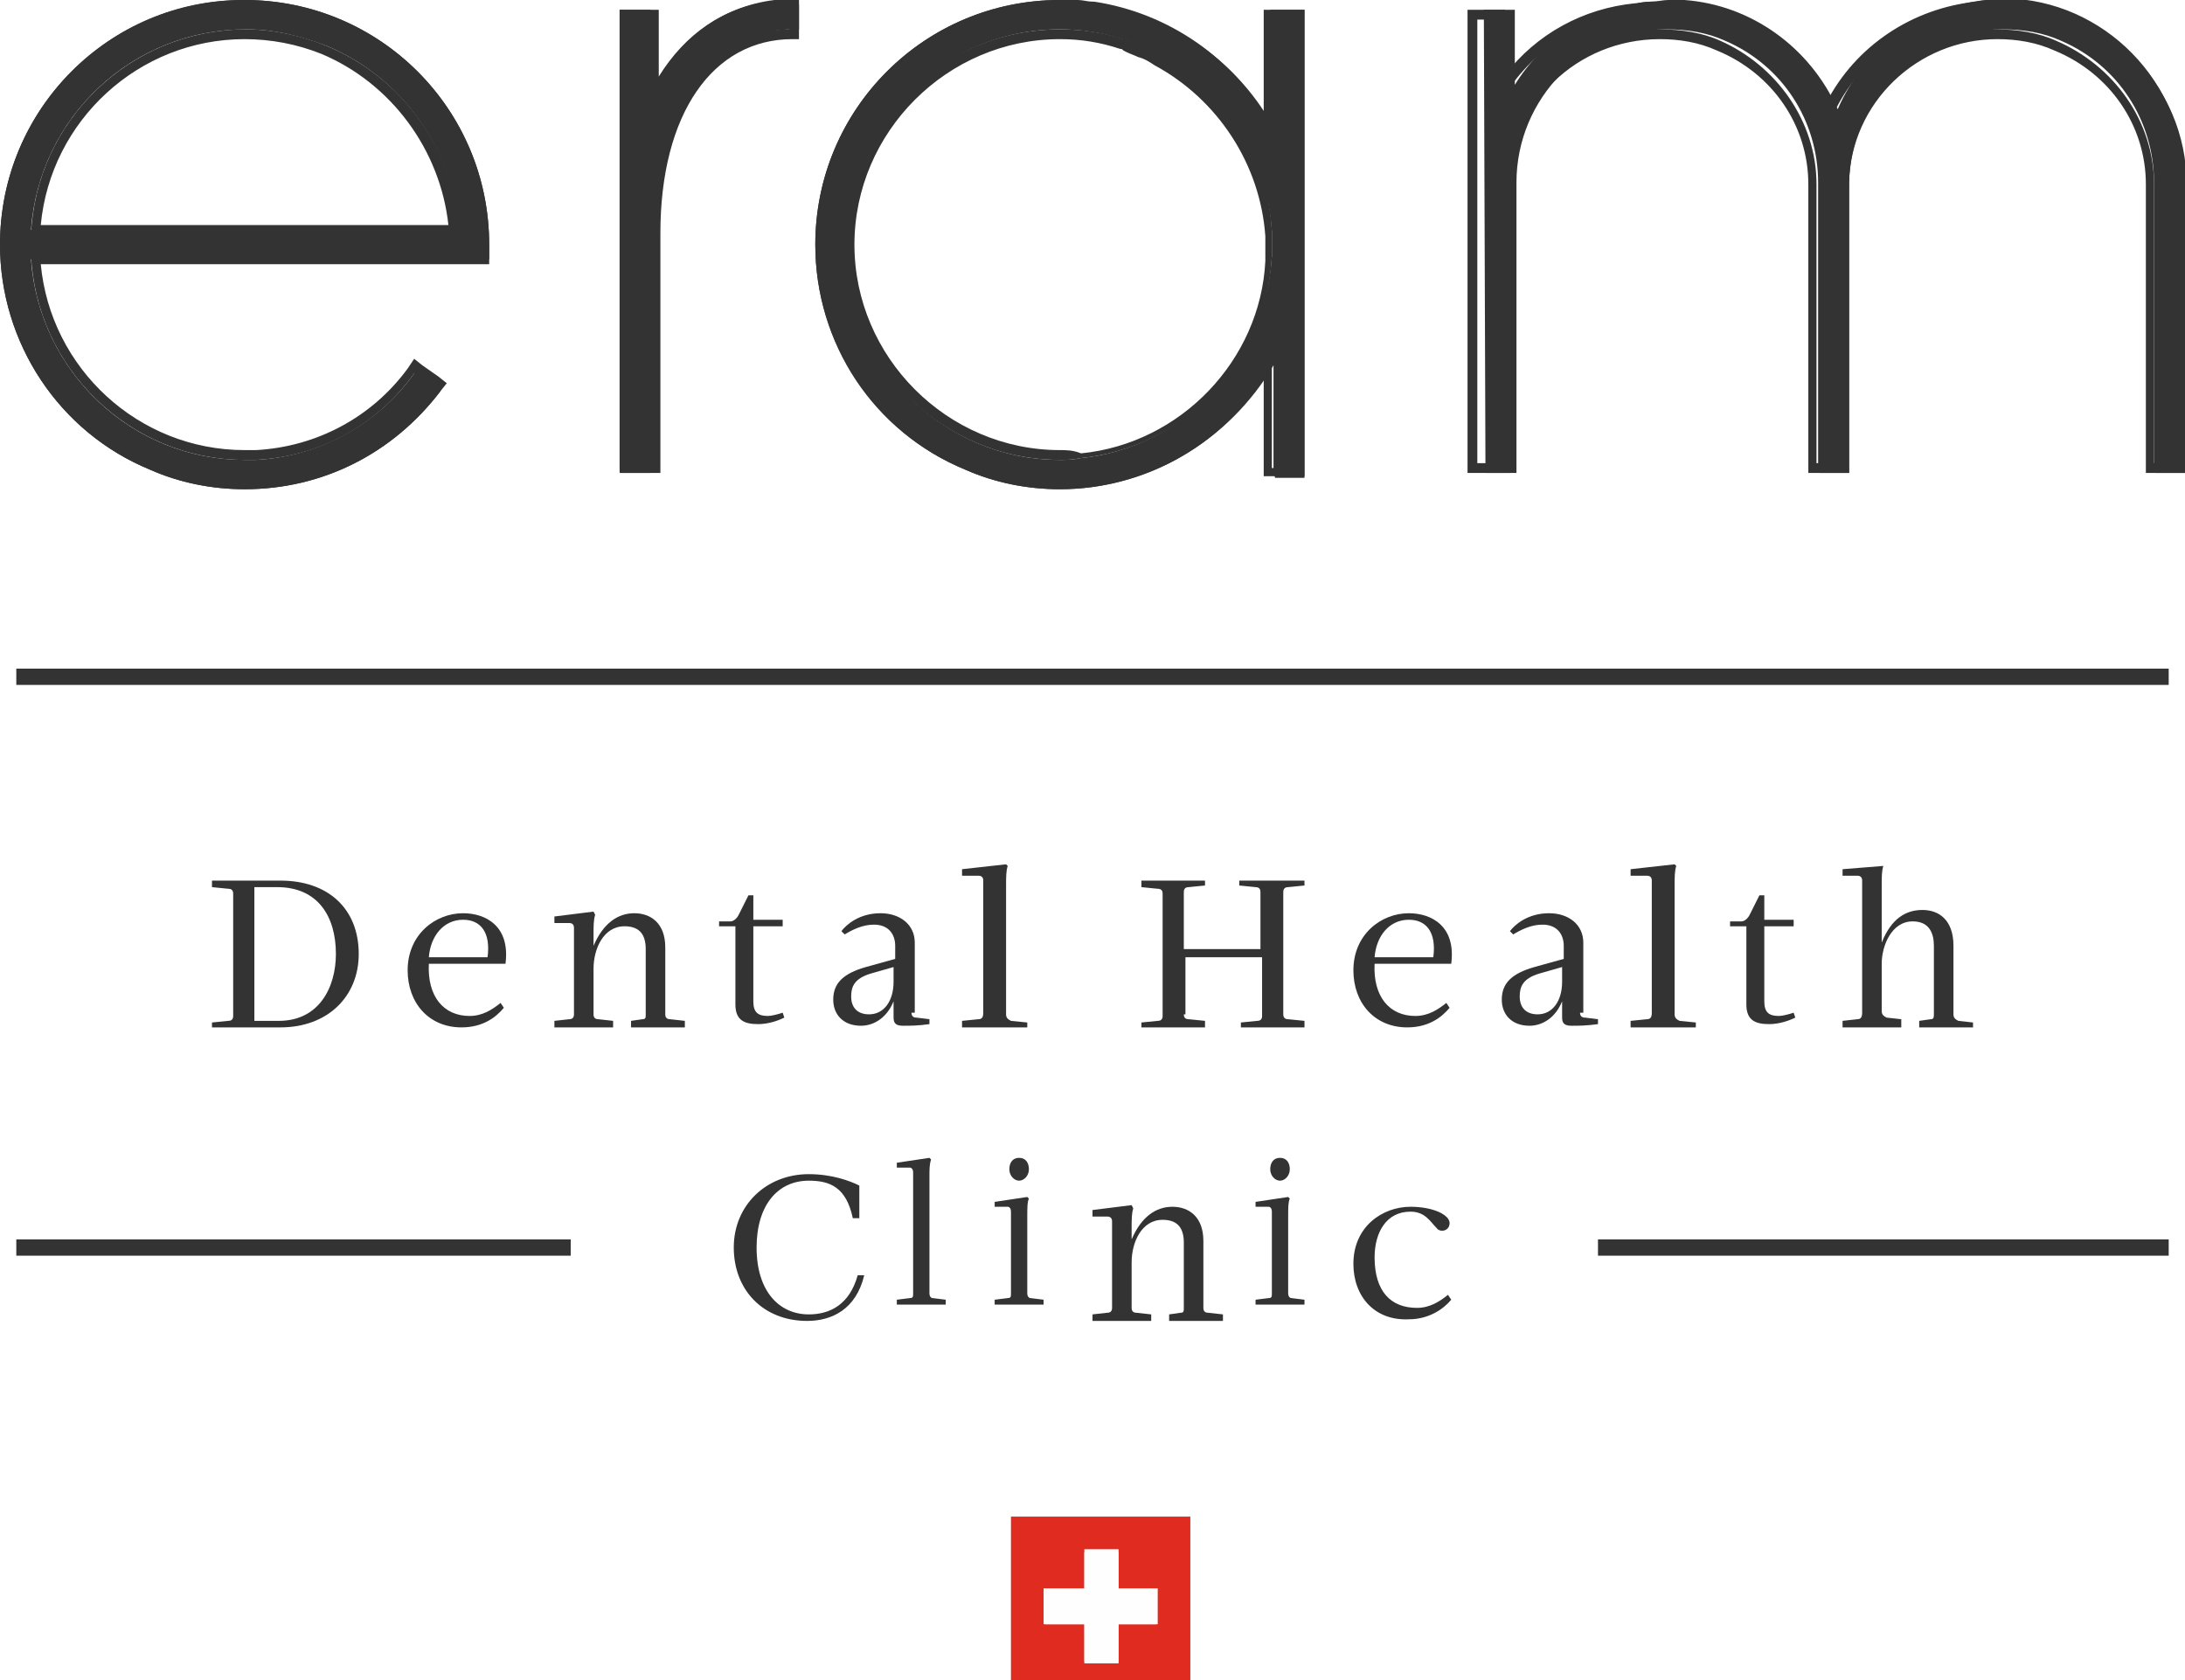
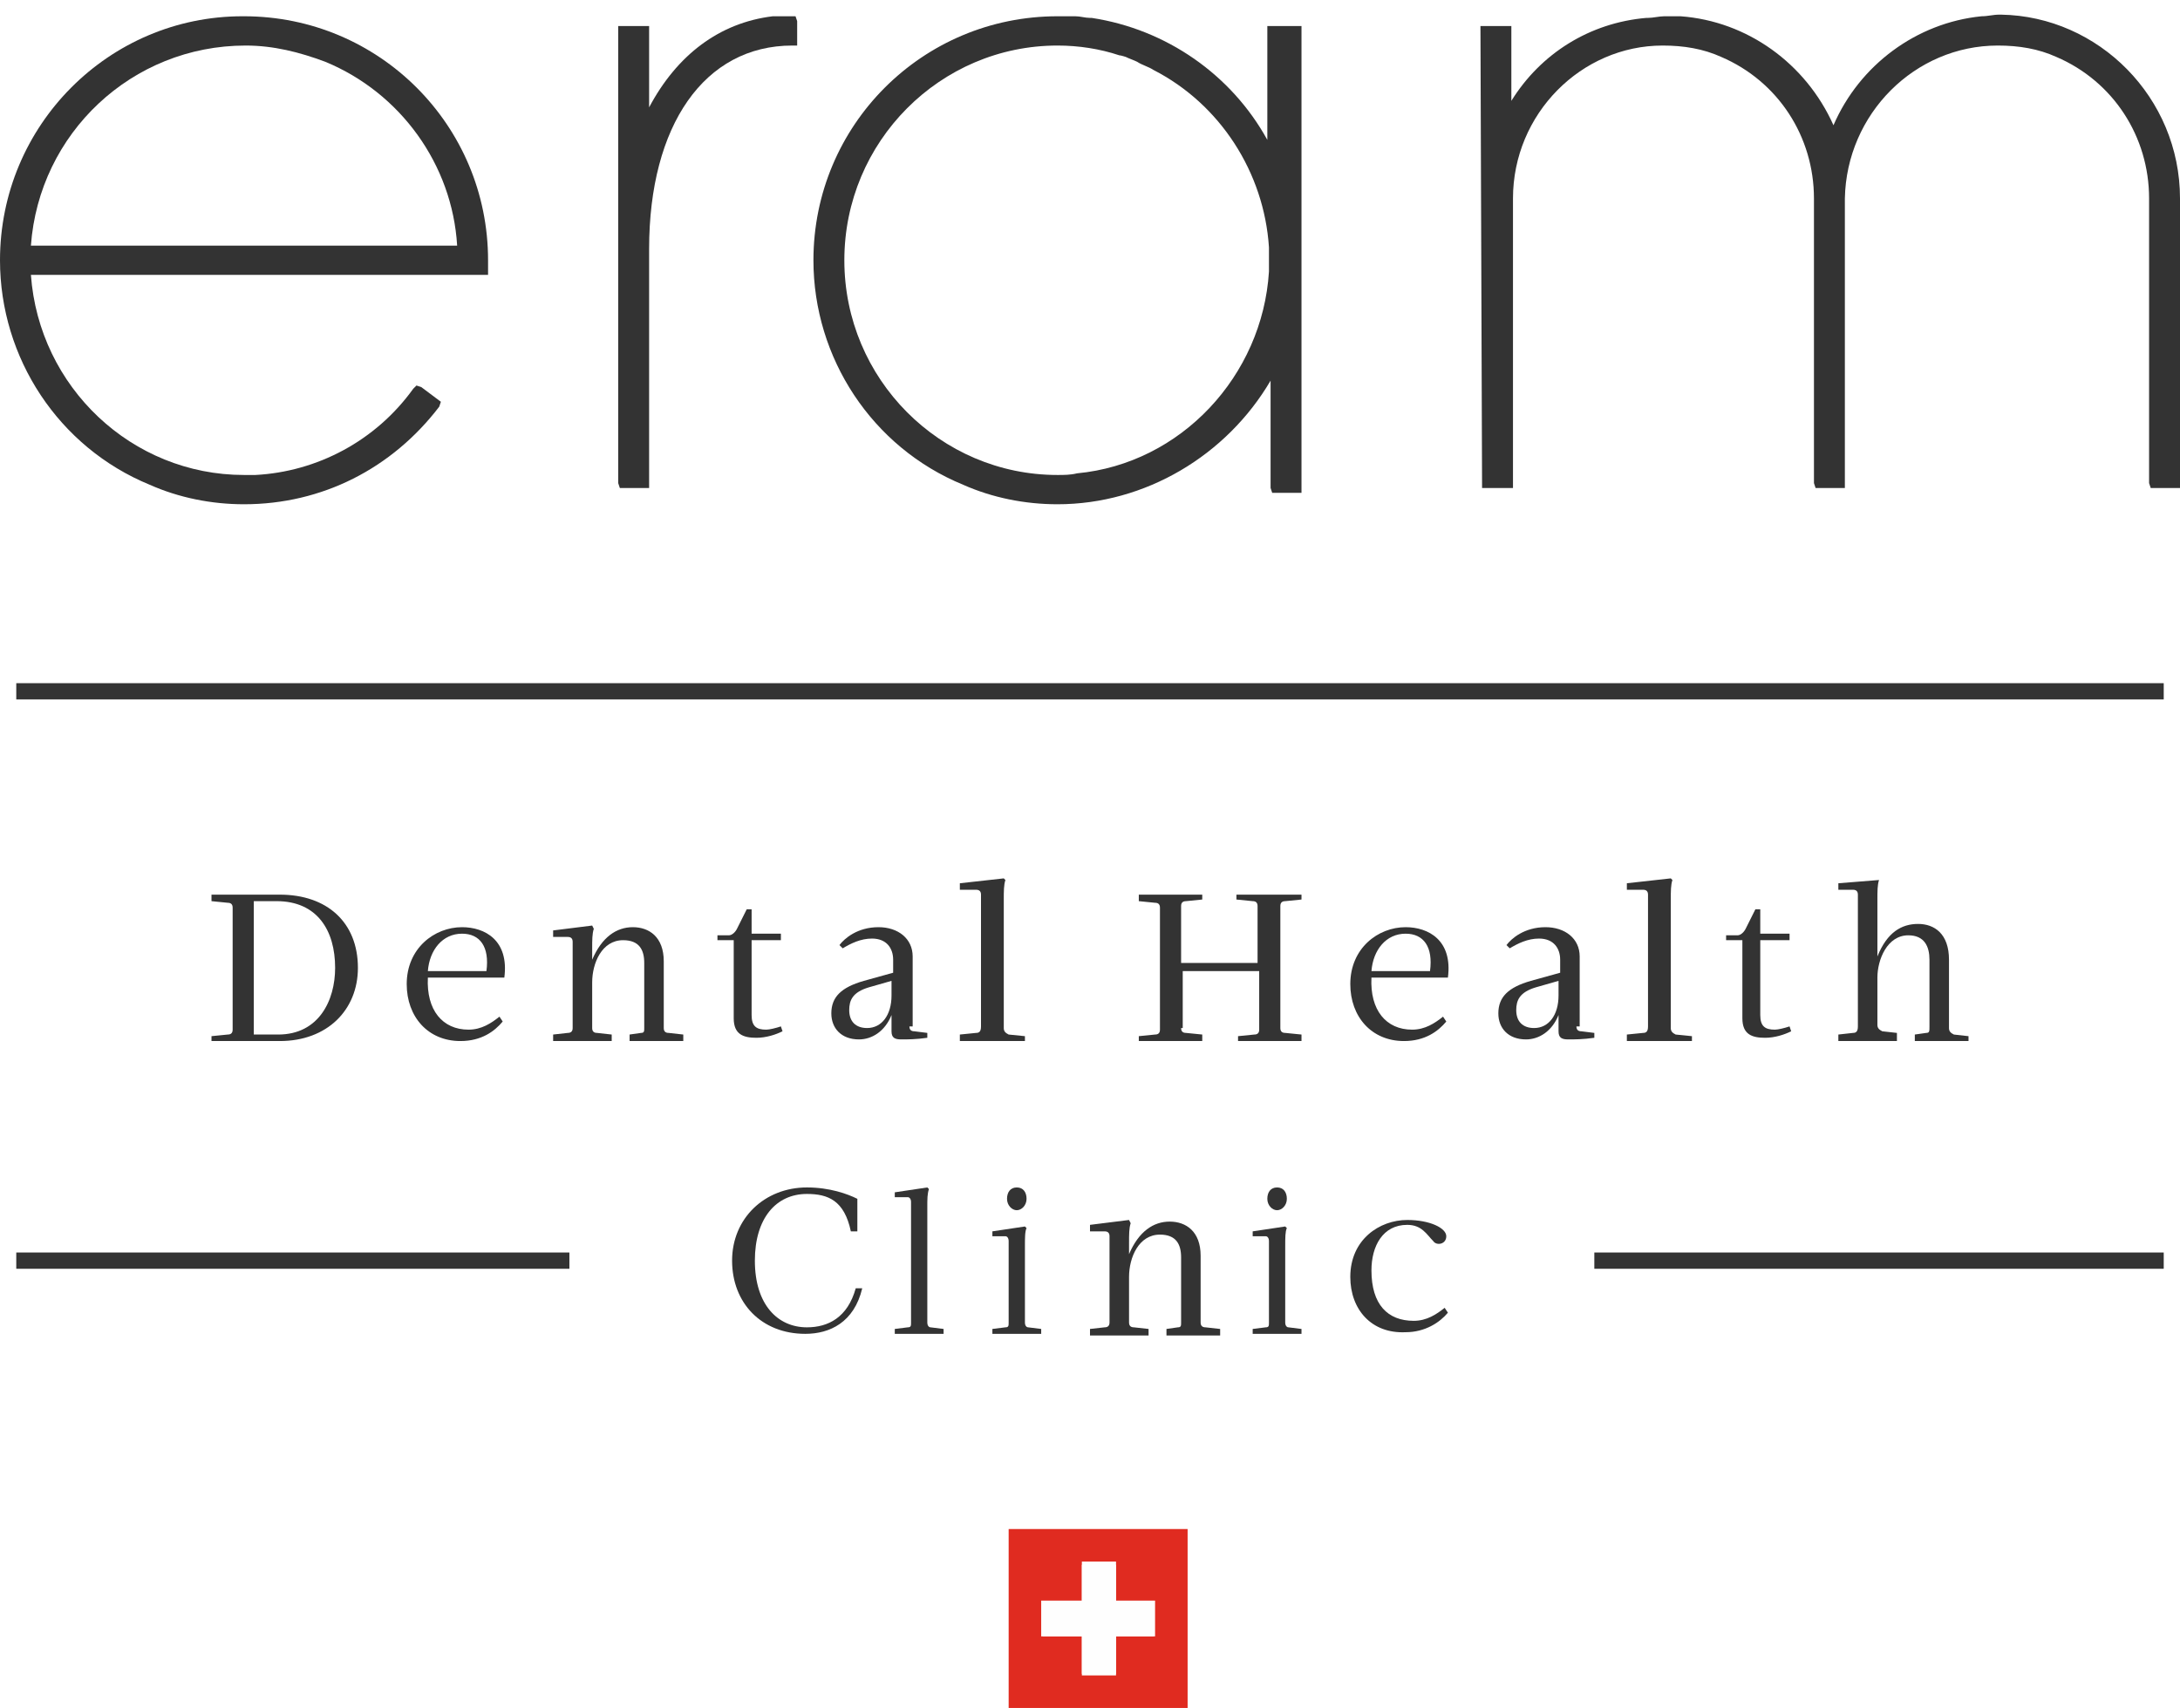
- <svg xmlns="http://www.w3.org/2000/svg" version="1.1" id="Capa_1" x="0px" y="0px" viewBox="0 0 134 103" style="enable-background:new 0 0 134 103;" xml:space="preserve">
-   <style type="text/css">
- 	.st0{fill:#333333;}
- 	.st1{fill:#E02B20;}
- 	.st2{fill:#FEFEFE;}
- </style>
-   <g id="Welcome">
-     <g id="Desktop-HD" transform="translate(-652, -36)">
-       <g id="Logo" transform="translate(652, 36)">
-         <path id="Fill-1" class="st0" d="M17.1,62.6c2.5,0,3.5-2.1,3.5-4.1c0-2.3-1.1-4.1-3.6-4.1h-1.4v8.2     C15.6,62.6,17.1,62.6,17.1,62.6z M13,63v-0.3l1-0.1c0.2,0,0.3-0.1,0.3-0.3v-7.5c0-0.2-0.1-0.3-0.3-0.3l-1-0.1V54h4.2     c2.9,0,4.8,1.7,4.8,4.5c0,2.6-1.9,4.5-4.8,4.5H13z" />
-         <path id="Fill-3" class="st0" d="M26.3,58.7h3.6c0.2-1.5-0.4-2.3-1.5-2.3C27.2,56.4,26.4,57.4,26.3,58.7L26.3,58.7z M26.3,59.1     c-0.1,2,0.9,3.2,2.5,3.2c0.8,0,1.4-0.4,1.9-0.8l0.2,0.3c-0.5,0.6-1.3,1.2-2.6,1.2c-2,0-3.3-1.5-3.3-3.5c0-2.2,1.7-3.5,3.4-3.5     c1.4,0,2.9,0.8,2.6,3.1H26.3z" />
-         <path id="Fill-5" class="st0" d="M36.5,56.1c-0.1,0.3-0.1,0.7-0.1,1.2V58l0,0c0.6-1.4,1.5-2,2.5-2s1.9,0.6,1.9,2.1v4.1     c0,0.2,0.1,0.3,0.3,0.3l0.9,0.1V63h-3.3v-0.4l0.7-0.1c0.2,0,0.2-0.1,0.2-0.3v-4c0-0.8-0.3-1.4-1.3-1.4c-1.3,0-1.9,1.4-1.9,2.6     v2.8c0,0.2,0.1,0.3,0.3,0.3l0.9,0.1V63H34v-0.4l0.9-0.1c0.2,0,0.3-0.1,0.3-0.3v-5.3c0-0.2-0.1-0.3-0.3-0.3H34v-0.4l2.4-0.3     L36.5,56.1z" />
-         <path id="Fill-7" class="st0" d="M44.8,56.5c0.2,0,0.4-0.2,0.5-0.4l0.6-1.2h0.3v1.5H48v0.4h-1.8v4.6c0,0.7,0.3,0.9,0.9,0.9     c0.2,0,0.6-0.1,0.9-0.2l0.1,0.3c-0.4,0.2-1,0.4-1.6,0.4c-0.8,0-1.4-0.2-1.4-1.2v-4.8h-1v-0.3H44.8z" />
-         <path id="Fill-9" class="st0" d="M54.8,59.3l-1.4,0.4c-1,0.3-1.2,0.8-1.2,1.4c0,0.7,0.4,1.1,1.1,1.1c0.9,0,1.5-0.8,1.5-2     C54.8,60.2,54.8,59.3,54.8,59.3z M55.9,62.1c0,0.2,0.1,0.3,0.3,0.3l0.8,0.1v0.3c-0.7,0.1-1.2,0.1-1.6,0.1c-0.4,0-0.6-0.1-0.6-0.5     v-1l0,0c-0.4,1-1.2,1.5-2,1.5c-1.1,0-1.7-0.7-1.7-1.6c0-1,0.6-1.6,2-2l1.8-0.5V58c0-0.7-0.4-1.3-1.3-1.3c-0.7,0-1.3,0.3-1.8,0.6     l-0.2-0.2c0.3-0.4,1.1-1.1,2.4-1.1c1.2,0,2.1,0.7,2.1,1.8v4.3H55.9z" />
-         <path id="Fill-11" class="st0" d="M61.7,62.2c0,0.2,0.1,0.3,0.3,0.4l1,0.1V63h-4v-0.4l1-0.1c0.2,0,0.3-0.1,0.3-0.4V54     c0-0.2-0.1-0.3-0.3-0.3h-1v-0.4l2.7-0.3l0.1,0.1c-0.1,0.3-0.1,0.7-0.1,1.2V62.2z" />
-         <path id="Fill-13" class="st0" d="M72.6,62.2c0,0.2,0.1,0.3,0.3,0.3l1,0.1V63H70v-0.3l1-0.1c0.2,0,0.3-0.1,0.3-0.3v-7.5     c0-0.2-0.1-0.3-0.3-0.3l-1-0.1V54h3.9v0.3l-1,0.1c-0.2,0-0.3,0.1-0.3,0.3v3.5h4.7v-3.5c0-0.2-0.1-0.3-0.3-0.3l-1-0.1V54h4v0.3     l-1,0.1c-0.2,0-0.3,0.1-0.3,0.3v7.5c0,0.2,0.1,0.3,0.3,0.3l1,0.1V63h-3.9v-0.3l1-0.1c0.2,0,0.3-0.1,0.3-0.3v-3.6h-4.7v3.5H72.6z" />
-         <path id="Fill-15" class="st0" d="M84.3,58.7h3.6c0.2-1.5-0.4-2.3-1.5-2.3C85.2,56.4,84.4,57.4,84.3,58.7L84.3,58.7z M84.3,59.1     c-0.1,2,0.9,3.2,2.5,3.2c0.8,0,1.4-0.4,1.9-0.8l0.2,0.3c-0.5,0.6-1.3,1.2-2.6,1.2c-2,0-3.3-1.5-3.3-3.5c0-2.2,1.7-3.5,3.4-3.5     c1.4,0,2.9,0.8,2.6,3.1H84.3z" />
-         <path id="Fill-17" class="st0" d="M95.8,59.3l-1.4,0.4c-1,0.3-1.2,0.8-1.2,1.4c0,0.7,0.4,1.1,1.1,1.1c0.9,0,1.5-0.8,1.5-2V59.3z      M96.9,62.1c0,0.2,0.1,0.3,0.3,0.3l0.8,0.1v0.3c-0.7,0.1-1.2,0.1-1.6,0.1s-0.6-0.1-0.6-0.5v-1l0,0c-0.4,1-1.2,1.5-2,1.5     c-1.1,0-1.7-0.7-1.7-1.6c0-1,0.6-1.6,2-2l1.8-0.5V58c0-0.7-0.4-1.3-1.3-1.3c-0.7,0-1.3,0.3-1.8,0.6l-0.2-0.2     c0.3-0.4,1.1-1.1,2.4-1.1c1.2,0,2.1,0.7,2.1,1.8v4.3H96.9z" />
-         <path id="Fill-19" class="st0" d="M102.7,62.2c0,0.2,0.1,0.3,0.3,0.4l1,0.1V63h-4v-0.4l1-0.1c0.2,0,0.3-0.1,0.3-0.4V54     c0-0.2-0.1-0.3-0.3-0.3h-1v-0.4l2.7-0.3l0.1,0.1c-0.1,0.3-0.1,0.7-0.1,1.2V62.2z" />
-         <path id="Fill-21" class="st0" d="M106.8,56.5c0.2,0,0.4-0.2,0.5-0.4l0.6-1.2h0.3v1.5h1.8v0.4h-1.8v4.6c0,0.7,0.3,0.9,0.9,0.9     c0.2,0,0.6-0.1,0.9-0.2l0.1,0.3c-0.4,0.2-1,0.4-1.6,0.4c-0.8,0-1.4-0.2-1.4-1.2v-4.8h-1v-0.3H106.8z" />
-         <path id="Fill-23" class="st0" d="M115.5,53.1c-0.1,0.3-0.1,0.7-0.1,1.2v3.5l0,0c0.6-1.5,1.5-2,2.5-2s1.9,0.6,1.9,2.2v4.2     c0,0.2,0.1,0.3,0.3,0.4l0.9,0.1V63h-3.3v-0.4l0.7-0.1c0.2,0,0.2-0.1,0.2-0.4V58c0-0.8-0.3-1.5-1.3-1.5c-1.3,0-1.9,1.5-1.9,2.6V62     c0,0.2,0.1,0.3,0.3,0.4l0.9,0.1V63H113v-0.4l0.9-0.1c0.2,0,0.3-0.1,0.3-0.4V54c0-0.2-0.1-0.3-0.3-0.3H113v-0.4L115.5,53.1     L115.5,53.1z" />
-         <g id="Clip-26">
- 			</g>
-         <polygon id="Fill-25" class="st0" points="1,77 35,77 35,76 1,76    " />
-         <polygon id="Fill-27" class="st0" points="98,77 133,77 133,76 98,76    " />
-         <path id="Fill-28" class="st0" d="M53,78.2c-0.5,2.1-2,2.8-3.5,2.8c-2.7,0-4.5-1.9-4.5-4.5s2-4.5,4.6-4.5c1.4,0,2.5,0.4,3.1,0.7     v2h-0.4c-0.4-1.9-1.4-2.3-2.7-2.3c-1.9,0-3.2,1.5-3.2,4.1c0,2.7,1.4,4.1,3.2,4.1c1.3,0,2.5-0.6,3-2.4L53,78.2z" />
-         <path id="Fill-29" class="st0" d="M57,79.3c0,0.2,0.1,0.3,0.2,0.3l0.8,0.1V80h-3v-0.3l0.8-0.1c0.2,0,0.2-0.1,0.2-0.3v-7.4     c0-0.2-0.1-0.3-0.2-0.3H55v-0.3l2-0.3l0.1,0.1C57,71.4,57,71.7,57,72.2V79.3z" />
-         <path id="Fill-30" class="st0" d="M62.5,71c0.4,0,0.6,0.3,0.6,0.7c0,0.4-0.3,0.7-0.6,0.7s-0.6-0.3-0.6-0.7S62.1,71,62.5,71     L62.5,71z M63,79.3c0,0.2,0.1,0.3,0.2,0.3l0.8,0.1V80h-3v-0.3l0.8-0.1c0.2,0,0.2-0.1,0.2-0.3v-5c0-0.2-0.1-0.3-0.2-0.3H61v-0.3     l2-0.3l0.1,0.1C63,73.7,63,74.1,63,74.6V79.3z" />
-         <path id="Fill-31" class="st0" d="M69.5,74.1c-0.1,0.3-0.1,0.7-0.1,1.2V76l0,0c0.6-1.4,1.5-2,2.5-2s1.9,0.6,1.9,2.1v4.1     c0,0.2,0.1,0.3,0.3,0.3l0.9,0.1V81h-3.3v-0.4l0.7-0.1c0.2,0,0.2-0.1,0.2-0.3v-4c0-0.8-0.3-1.4-1.3-1.4c-1.3,0-1.9,1.4-1.9,2.6     v2.8c0,0.2,0.1,0.3,0.3,0.3l0.9,0.1V81H67v-0.4l0.9-0.1c0.2,0,0.3-0.1,0.3-0.3v-5.3c0-0.2-0.1-0.3-0.3-0.3H67v-0.4l2.4-0.3     L69.5,74.1z" />
-         <path id="Fill-32" class="st0" d="M78.5,71c0.4,0,0.6,0.3,0.6,0.7c0,0.4-0.3,0.7-0.6,0.7s-0.6-0.3-0.6-0.7S78.1,71,78.5,71     L78.5,71z M79,79.3c0,0.2,0.1,0.3,0.2,0.3l0.8,0.1V80h-3v-0.3l0.8-0.1c0.2,0,0.2-0.1,0.2-0.3v-5c0-0.2-0.1-0.3-0.2-0.3H77v-0.3     l2-0.3l0.1,0.1C79,73.7,79,74.1,79,74.6V79.3z" />
-         <path id="Fill-33" class="st0" d="M83,77.5c0-2.3,1.8-3.5,3.5-3.5c1.4,0,2.4,0.5,2.4,1s-0.6,0.6-0.8,0.3c-0.4-0.4-0.7-1-1.6-1     c-1.5,0-2.2,1.3-2.2,2.8c0,2.1,1,3.1,2.6,3.1c0.8,0,1.4-0.4,1.9-0.8l0.2,0.3c-0.5,0.6-1.4,1.2-2.6,1.2C84.3,81,83,79.5,83,77.5" />
-         <polygon id="Fill-34" class="st0" points="1,42 133,42 133,41 1,41    " />
-         <path id="Fill-35" class="st0" d="M65,1.8c-7.2,0-13.1,5.9-13.1,13.2S57.8,28.2,65,28.2c0.4,0,0.8,0,1.2-0.1     c6.4-0.6,11.4-6,11.8-12.4v-1.5c-0.3-4.6-3-8.8-7.1-10.9c-0.3-0.2-0.7-0.3-1-0.5c-0.2-0.1-0.5-0.2-0.7-0.3c0,0-0.3-0.1-0.4-0.1     C67.6,2,66.3,1.8,65,1.8 M65,30c-2,0-4-0.4-5.8-1.2C53.6,26.5,50,21,50,15c0-8.3,6.7-15,15-15l0,0c0.1,0,0.2,0,0.3,0h0.3     c0.2,0,0.4,0,0.5,0c0.3,0,0.6,0.1,0.9,0.1h0.1c4.6,0.7,8.6,3.5,10.8,7.5v-7h1.8l0,0H80v13.6v0.2c0,0.2,0,0.4,0,0.6s0,0.4,0,0.6     v0.2v13.5h-1.8l0,0L78.1,29v-6.6C75.4,27,70.4,30,65,30" />
-         <path id="Fill-36" class="st0" d="M65,27.6c-6.9,0-12.6-5.7-12.6-12.6S58.1,2.4,65,2.4c1.3,0,2.5,0.2,3.7,0.6     c0.1,0,0.1,0,0.2,0.1l0.2,0.1c0.2,0.1,0.5,0.2,0.7,0.3c0.4,0.1,0.7,0.3,1,0.5c3.9,2.1,6.5,6.1,6.8,10.5V16     c-0.3,6.1-5.2,11.2-11.3,11.8C65.8,27.6,65.4,27.6,65,27.6 M65,0L65,0L65,0L65,0c-8.3,0-15,6.7-15,15c0,6.1,3.6,11.5,9.2,13.8     C61,29.6,63,30,65,30c5.1,0,9.8-2.6,12.5-6.8v5.4v0.6h0.1h0.6h1.2H80v-0.6V15.8v-0.2c0-0.2,0-0.4,0-0.6s0-0.4,0-0.6v-0.2v-13V0.6     h-0.1h-0.6h-1.2h-0.6v0.6v5.6c-2.3-3.5-6-5.9-10.3-6.6h-0.1H67c-0.4-0.1-0.7-0.1-1-0.1c-0.2,0-0.4,0-0.5,0h-0.1     c-0.1,0-0.1,0-0.2,0C65.3,0,65.1,0,65,0 M65,28.2c0.4,0,0.8,0,1.2-0.1c6.4-0.6,11.5-5.9,11.8-12.4v-1.5c-0.2-4.7-3-8.8-7-10.9     l0,0c-0.3-0.2-0.7-0.3-1-0.5c-0.2-0.1-0.5-0.2-0.7-0.3c-0.1,0-0.2-0.1-0.4-0.1C67.7,2,66.4,1.8,65,1.8c-7.3,0-13.2,5.9-13.2,13.2     S57.8,28.2,65,28.2 M65,0.6c0.2,0,0.3,0,0.5,0s0.4,0,0.6,0c0.3,0,0.6,0.1,0.9,0.1h0.1C72,1.4,76.1,4.6,78,9V1.1h1.2l0,0h0.1v13.1     c0,0.3,0,0.5,0,0.8s0,0.5,0,0.8v12.9h-1.2l0,0H78V21c-2.3,5-7.3,8.5-13.1,8.5c-2,0-3.9-0.4-5.6-1.1c-5.2-2.2-8.8-7.3-8.8-13.3     C50.6,7,57,0.6,65,0.6L65,0.6L65,0.6" />
-         <path id="Fill-37" class="st0" d="M28.1,14.1c-0.3-5-3.5-9.4-8.1-11.3c-1.6-0.6-3.2-1-4.9-1c-7,0-12.7,5.4-13.2,12.3H28.1z      M15,30c-2,0-4-0.4-5.8-1.2C3.6,26.5,0,21,0,15C0,6.7,6.7,0,14.9,0H15c8.3,0,15,6.7,15,15v0.9H1.9C2.4,22.8,8.1,28.2,15,28.2     c0.2,0,0.5,0,0.7,0c3.8-0.2,7.4-2.1,9.7-5.3l0.2-0.2l0,0l0.3,0.1l1.2,0.9L27,24C24.1,27.8,19.8,30,15,30L15,30z" />
-         <path id="Fill-38" class="st0" d="M2.5,13.8C3.1,7.4,8.5,2.4,15,2.4c1.6,0,3.2,0.3,4.7,0.9C24,5.1,27,9.2,27.5,13.8H2.5z M15,0     L15,0L15,0L15,0C6.7,0,0,6.7,0,15c0,6,3.6,11.5,9.2,13.8C11,29.6,13,30,15,30c4.8,0,9.1-2.2,12-6l0.4-0.5l-0.5-0.4l-1-0.7     L25.4,22l0,0l0,0L25,22.6c-2.2,3-5.6,4.8-9.3,5c-0.2,0-0.5,0-0.7,0c-6.5,0-11.9-5-12.5-11.4h26.9H30v-0.6V15C30,6.7,23.3,0,15,0     L15,0z M1.9,14.4h26.3C27.9,9.1,24.6,4.7,20,2.8c-1.5-0.6-3.2-1-4.9-1C8,1.8,2.2,7.4,1.9,14.4L1.9,14.4z M15,0.6     c8,0,14.4,6.5,14.4,14.4v0.6H1.9C2.2,22.6,8,28.2,15,28.2c0.2,0,0.5,0,0.7,0c3.9-0.2,7.4-2.1,9.7-5.3l0,0l0,0l1,0.7     c-2.7,3.7-6.9,5.8-11.5,5.8c-2,0-3.9-0.4-5.6-1.1C4.2,26.1,0.6,21,0.6,15C0.6,7,7,0.6,15,0.6L15,0.6L15,0.6L15,0.6z" />
-         <path id="Fill-39" class="st0" d="M91.1,29L91.1,29L91.1,29L91,0.6h1.8l0,0h0.1v4.6c1.8-2.9,4.8-4.8,8.3-5.1h0.1     c0.3,0,0.7-0.1,1-0.1h0.1c0.2,0,0.4,0,0.6,0h0.3c4.1,0.3,7.7,2.9,9.4,6.7c1.6-3.7,5.1-6.3,9.1-6.7c0.4,0,0.7-0.1,1.1-0.1h0.1     c6,0.1,11,5.1,11,11.3V29h-1.8l0,0l-0.1-0.3V11.2c0-3.8-2.2-7.2-5.7-8.7c-1.1-0.5-2.3-0.7-3.6-0.7c-5.1,0-9.3,4.2-9.4,9.4V29     h-1.8l0,0l-0.1-0.3V11.2c0-3.8-2.2-7.2-5.7-8.7c-1.1-0.5-2.3-0.7-3.6-0.7c-5,0-9.2,4.2-9.2,9.4V29h-0.4H91.1z" />
-         <path id="Fill-40" class="st0" d="M122.4,0L122.4,0c-0.4,0-0.8,0-1.2,0.1l0,0l0,0c-3.9,0.4-7.4,2.7-9.2,6.2     c-1.8-3.5-5.4-5.9-9.5-6.2h-0.1l0,0h-0.2c-0.2,0-0.4,0-0.6,0h-0.1c-0.3,0-0.7,0-1.1,0.1h-0.1c-3.2,0.3-6.1,1.9-8,4.4V1.2V0.6     h-0.1h-0.6h-1.2H90v0.6v27.3V29h0.1h0.6h1.2h0.6l0,0h0.1v-0.6V11.3c0-4.9,4.1-8.9,9.2-8.9c1.2,0,2.4,0.2,3.5,0.7     c3.4,1.4,5.6,4.6,5.6,8.2v17.1V29h0.1h0.6h1.2h0.6v-0.6V11.3v-0.1c0.1-4.9,4.2-8.8,9.1-8.8c1.2,0,2.4,0.2,3.5,0.7     c3.4,1.4,5.6,4.6,5.6,8.2v17.1V29h0.1h0.6h1.2h0.6v-0.6V11.3c0-3-1.2-5.8-3.4-8S125.5,0,122.4,0 M122.4,0.6c6,0,11,4.8,11,10.7     l0,0v17.1h-1.2l0,0h-0.1V11.3c0-3.9-2.5-7.3-6-8.8c-1.1-0.5-2.4-0.7-3.7-0.7c-5.4,0-9.7,4.3-9.7,9.5l0,0v17.1h-1.2l0,0h-0.1V11.3     l0,0c0-3.9-2.5-7.3-5.9-8.8c-1.1-0.5-2.4-0.7-3.7-0.7C96.4,1.8,92,6,92,11.3l0,0v17.1h-0.1l0,0h-1.2l0,0h-0.1V1.2h1.2l0,0h0.1     v5.3c1.7-3.2,4.9-5.4,8.7-5.8h0.1c0.3,0,0.7,0,1,0l0,0h0.1c0.2,0,0.5,0,0.7,0h0.1c4.4,0.3,8.1,3.2,9.5,7.1c1.4-3.8,5-6.7,9.2-7.1     l0,0C121.7,0.6,122,0.6,122.4,0.6L122.4,0.6L122.4,0.6" />
-         <path id="Fill-41" class="st0" d="M38.1,29L38.1,29L38,28.7V0.6h1.8l0,0h0.1v5c1.7-3.2,4.3-5.2,7.6-5.6c0.5,0,0.8,0,1.1,0h0.3     L49,0.3v1.5h-0.3c-5.4,0-8.8,4.9-8.8,12.5V29H38.1z" />
-         <path id="Fill-42" class="st0" d="M49,0h-0.6h-0.1l0,0c-0.3,0-0.6,0-1,0.1l0,0l0,0c-2.9,0.3-5.3,2-6.9,4.6V1.2V0.6h-0.1h-0.6     h-1.1H38v0.6v27.3V29h0.1h0.6h1.2h0.6v-0.6V14.3c0-7.3,3.2-11.9,8.1-11.9H49V1.8V0.6V0z M48.4,0.6v1.2c-5.2,0-8.6,4.9-8.6,12.5     l0,0v14.1h-1.2l0,0h-0.1V1.1h1.1l0,0h0.1v6c1.5-3.7,4.1-6.1,7.5-6.5c0,0,0,0,0.1,0C47.7,0.6,48,0.6,48.4,0.6L48.4,0.6L48.4,0.6     L48.4,0.6z" />
-         <path id="Fill-43" class="st1" d="M70.9,99.6h-2.3v2.3h-2.1v-2.3h-2.4v-2.1h2.4v-2.3h2.1v2.3h2.3V99.6z M62,104h11V93H62V104z" />
-         <polygon id="Fill-44" class="st2" points="68.6,95 66.5,95 66.5,97.4 64,97.4 64,99.6 66.5,99.6 66.5,102 68.6,102 68.6,99.6      71,99.6 71,97.4 68.6,97.4    " />
-       </g>
+ <svg xmlns="http://www.w3.org/2000/svg" width="134px" height="105px" viewBox="0 0 134 105" version="1.1">
+   <g id="Page-1" stroke="none" stroke-width="1" fill="none" fill-rule="evenodd">
+     <g id="logo_black" fill-rule="nonzero">
+       <path d="M17.1,63.6 C19.6,63.6 20.6,61.5 20.6,59.5 C20.6,57.2 19.5,55.4 17,55.4 L15.6,55.4 L15.6,63.6 C15.6,63.6 17.1,63.6 17.1,63.6 Z M13,64 L13,63.7 L14,63.6 C14.2,63.6 14.3,63.5 14.3,63.3 L14.3,55.8 C14.3,55.6 14.2,55.5 14,55.5 L13,55.4 L13,55 L17.2,55 C20.1,55 22,56.7 22,59.5 C22,62.1 20.1,64 17.2,64 L13,64 Z" id="Fill-1" fill="#333333" />
+       <path d="M26.3,59.7 L29.9,59.7 C30.1,58.2 29.5,57.4 28.4,57.4 C27.2,57.4 26.4,58.4 26.3,59.7 L26.3,59.7 Z M26.3,60.1 C26.2,62.1 27.2,63.3 28.8,63.3 C29.6,63.3 30.2,62.9 30.7,62.5 L30.9,62.8 C30.4,63.4 29.6,64 28.3,64 C26.3,64 25,62.5 25,60.5 C25,58.3 26.7,57 28.4,57 C29.8,57 31.3,57.8 31,60.1 L26.3,60.1 L26.3,60.1 Z" id="Fill-3" fill="#333333" />
+       <path d="M36.5,57.1 C36.4,57.4 36.4,57.8 36.4,58.3 L36.4,59 L36.4,59 C37,57.6 37.9,57 38.9,57 C39.9,57 40.8,57.6 40.8,59.1 L40.8,63.2 C40.8,63.4 40.9,63.5 41.1,63.5 L42,63.6 L42,64 L38.7,64 L38.7,63.6 L39.4,63.5 C39.6,63.5 39.6,63.4 39.6,63.2 L39.6,59.2 C39.6,58.4 39.3,57.8 38.3,57.8 C37,57.8 36.4,59.2 36.4,60.4 L36.4,63.2 C36.4,63.4 36.5,63.5 36.7,63.5 L37.6,63.6 L37.6,64 L34,64 L34,63.6 L34.9,63.5 C35.1,63.5 35.2,63.4 35.2,63.2 L35.2,57.9 C35.2,57.7 35.1,57.6 34.9,57.6 L34,57.6 L34,57.2 L36.4,56.9 L36.5,57.1 Z" id="Fill-5" fill="#333333" />
+       <path d="M44.8,57.5 C45,57.5 45.2,57.3 45.3,57.1 L45.9,55.9 L46.2,55.9 L46.2,57.4 L48,57.4 L48,57.8 L46.2,57.8 L46.2,62.4 C46.2,63.1 46.5,63.3 47.1,63.3 C47.3,63.3 47.7,63.2 48,63.1 L48.1,63.4 C47.7,63.6 47.1,63.8 46.5,63.8 C45.7,63.8 45.1,63.6 45.1,62.6 L45.1,57.8 L44.1,57.8 L44.1,57.5 L44.8,57.5 L44.8,57.5 Z" id="Fill-7" fill="#333333" />
+       <path d="M54.8,60.3 L53.4,60.7 C52.4,61 52.2,61.5 52.2,62.1 C52.2,62.8 52.6,63.2 53.3,63.2 C54.2,63.2 54.8,62.4 54.8,61.2 C54.8,61.2 54.8,60.3 54.8,60.3 Z M55.9,63.1 C55.9,63.3 56,63.4 56.2,63.4 L57,63.5 L57,63.8 C56.3,63.9 55.8,63.9 55.4,63.9 C55,63.9 54.8,63.8 54.8,63.4 L54.8,62.4 L54.8,62.4 C54.4,63.4 53.6,63.9 52.8,63.9 C51.7,63.9 51.1,63.2 51.1,62.3 C51.1,61.3 51.7,60.7 53.1,60.3 L54.9,59.8 L54.9,59 C54.9,58.3 54.5,57.7 53.6,57.7 C52.9,57.7 52.3,58 51.8,58.3 L51.6,58.1 C51.9,57.7 52.7,57 54,57 C55.2,57 56.1,57.7 56.1,58.8 L56.1,63.1 L55.9,63.1 L55.9,63.1 Z" id="Fill-9" fill="#333333" />
+       <path d="M61.7,63.2 C61.7,63.4 61.8,63.5 62,63.6 L63,63.7 L63,64 L59,64 L59,63.6 L60,63.5 C60.2,63.5 60.3,63.4 60.3,63.1 L60.3,55 C60.3,54.8 60.2,54.7 60,54.7 L59,54.7 L59,54.3 L61.7,54 L61.8,54.1 C61.7,54.4 61.7,54.8 61.7,55.3 L61.7,63.2 Z" id="Fill-11" fill="#333333" />
+       <path d="M72.6,63.2 C72.6,63.4 72.7,63.5 72.9,63.5 L73.9,63.6 L73.9,64 L70,64 L70,63.7 L71,63.6 C71.2,63.6 71.3,63.5 71.3,63.3 L71.3,55.8 C71.3,55.6 71.2,55.5 71,55.5 L70,55.4 L70,55 L73.9,55 L73.9,55.3 L72.9,55.4 C72.7,55.4 72.6,55.5 72.6,55.7 L72.6,59.2 L77.3,59.2 L77.3,55.7 C77.3,55.5 77.2,55.4 77,55.4 L76,55.3 L76,55 L80,55 L80,55.3 L79,55.4 C78.8,55.4 78.7,55.5 78.7,55.7 L78.7,63.2 C78.7,63.4 78.8,63.5 79,63.5 L80,63.6 L80,64 L76.1,64 L76.1,63.7 L77.1,63.6 C77.3,63.6 77.4,63.5 77.4,63.3 L77.4,59.7 L72.7,59.7 L72.7,63.2 L72.6,63.2 Z" id="Fill-13" fill="#333333" />
+       <path d="M84.3,59.7 L87.9,59.7 C88.1,58.2 87.5,57.4 86.4,57.4 C85.2,57.4 84.4,58.4 84.3,59.7 L84.3,59.7 Z M84.3,60.1 C84.2,62.1 85.2,63.3 86.8,63.3 C87.6,63.3 88.2,62.9 88.7,62.5 L88.9,62.8 C88.4,63.4 87.6,64 86.3,64 C84.3,64 83,62.5 83,60.5 C83,58.3 84.7,57 86.4,57 C87.8,57 89.3,57.8 89,60.1 L84.3,60.1 L84.3,60.1 Z" id="Fill-15" fill="#333333" />
+       <path d="M95.8,60.3 L94.4,60.7 C93.4,61 93.2,61.5 93.2,62.1 C93.2,62.8 93.6,63.2 94.3,63.2 C95.2,63.2 95.8,62.4 95.8,61.2 L95.8,60.3 L95.8,60.3 Z M96.9,63.1 C96.9,63.3 97,63.4 97.2,63.4 L98,63.5 L98,63.8 C97.3,63.9 96.8,63.9 96.4,63.9 C96,63.9 95.8,63.8 95.8,63.4 L95.8,62.4 L95.8,62.4 C95.4,63.4 94.6,63.9 93.8,63.9 C92.7,63.9 92.1,63.2 92.1,62.3 C92.1,61.3 92.7,60.7 94.1,60.3 L95.9,59.8 L95.9,59 C95.9,58.3 95.5,57.7 94.6,57.7 C93.9,57.7 93.3,58 92.8,58.3 L92.6,58.1 C92.9,57.7 93.7,57 95,57 C96.2,57 97.1,57.7 97.1,58.8 L97.1,63.1 L96.9,63.1 L96.9,63.1 Z" id="Fill-17" fill="#333333" />
+       <path d="M102.7,63.2 C102.7,63.4 102.8,63.5 103,63.6 L104,63.7 L104,64 L100,64 L100,63.6 L101,63.5 C101.2,63.5 101.3,63.4 101.3,63.1 L101.3,55 C101.3,54.8 101.2,54.7 101,54.7 L100,54.7 L100,54.3 L102.7,54 L102.8,54.1 C102.7,54.4 102.7,54.8 102.7,55.3 L102.7,63.2 Z" id="Fill-19" fill="#333333" />
+       <path d="M106.8,57.5 C107,57.5 107.2,57.3 107.3,57.1 L107.9,55.9 L108.2,55.9 L108.2,57.4 L110,57.4 L110,57.8 L108.2,57.8 L108.2,62.4 C108.2,63.1 108.5,63.3 109.1,63.3 C109.3,63.3 109.7,63.2 110,63.1 L110.1,63.4 C109.7,63.6 109.1,63.8 108.5,63.8 C107.7,63.8 107.1,63.6 107.1,62.6 L107.1,57.8 L106.1,57.8 L106.1,57.5 L106.8,57.5 L106.8,57.5 Z" id="Fill-21" fill="#333333" />
+       <path d="M115.5,54.1 C115.4,54.4 115.4,54.8 115.4,55.3 L115.4,58.8 L115.4,58.8 C116,57.3 116.9,56.8 117.9,56.8 C118.9,56.8 119.8,57.4 119.8,59 L119.8,63.2 C119.8,63.4 119.9,63.5 120.1,63.6 L121,63.7 L121,64 L117.7,64 L117.7,63.6 L118.4,63.5 C118.6,63.5 118.6,63.4 118.6,63.1 L118.6,59 C118.6,58.2 118.3,57.5 117.3,57.5 C116,57.5 115.4,59 115.4,60.1 L115.4,63 C115.4,63.2 115.5,63.3 115.7,63.4 L116.6,63.5 L116.6,64 L113,64 L113,63.6 L113.9,63.5 C114.1,63.5 114.2,63.4 114.2,63.1 L114.2,55 C114.2,54.8 114.1,54.7 113.9,54.7 L113,54.7 L113,54.3 L115.5,54.1 L115.5,54.1 Z" id="Fill-23" fill="#333333" />
+       <polygon id="Fill-25" fill="#333333" points="1 78 35 78 35 77 1 77" />
+       <polygon id="Fill-27" fill="#333333" points="98 78 133 78 133 77 98 77" />
+       <path d="M53,79.2 C52.5,81.3 51,82 49.5,82 C46.8,82 45,80.1 45,77.5 C45,74.9 47,73 49.6,73 C51,73 52.1,73.4 52.7,73.7 L52.7,75.7 L52.3,75.7 C51.9,73.8 50.9,73.4 49.6,73.4 C47.7,73.4 46.4,74.9 46.4,77.5 C46.4,80.2 47.8,81.6 49.6,81.6 C50.9,81.6 52.1,81 52.6,79.2 L53,79.2 Z" id="Fill-28" fill="#333333" />
+       <path d="M57,81.3 C57,81.5 57.1,81.6 57.2,81.6 L58,81.7 L58,82 L55,82 L55,81.7 L55.8,81.6 C56,81.6 56,81.5 56,81.3 L56,73.9 C56,73.7 55.9,73.6 55.8,73.6 L55,73.6 L55,73.3 L57,73 L57.1,73.1 C57,73.4 57,73.7 57,74.2 L57,81.3 Z" id="Fill-29" fill="#333333" />
+       <path d="M62.5,73 C62.9,73 63.1,73.3 63.1,73.7 C63.1,74.1 62.8,74.4 62.5,74.4 C62.2,74.4 61.9,74.1 61.9,73.7 C61.9,73.3 62.1,73 62.5,73 L62.5,73 Z M63,81.3 C63,81.5 63.1,81.6 63.2,81.6 L64,81.7 L64,82 L61,82 L61,81.7 L61.8,81.6 C62,81.6 62,81.5 62,81.3 L62,76.3 C62,76.1 61.9,76 61.8,76 L61,76 L61,75.7 L63,75.4 L63.1,75.5 C63,75.7 63,76.1 63,76.6 L63,81.3 Z" id="Fill-30" fill="#333333" />
+       <path d="M69.5,75.2 C69.4,75.5 69.4,75.9 69.4,76.4 L69.4,77.1 L69.4,77.1 C70,75.7 70.9,75.1 71.9,75.1 C72.9,75.1 73.8,75.7 73.8,77.2 L73.8,81.3 C73.8,81.5 73.9,81.6 74.1,81.6 L75,81.7 L75,82.1 L71.7,82.1 L71.7,81.7 L72.4,81.6 C72.6,81.6 72.6,81.5 72.6,81.3 L72.6,77.3 C72.6,76.5 72.3,75.9 71.3,75.9 C70,75.9 69.4,77.3 69.4,78.5 L69.4,81.3 C69.4,81.5 69.5,81.6 69.7,81.6 L70.6,81.7 L70.6,82.1 L67,82.1 L67,81.7 L67.9,81.6 C68.1,81.6 68.2,81.5 68.2,81.3 L68.2,76 C68.2,75.8 68.1,75.7 67.9,75.7 L67,75.7 L67,75.3 L69.4,75 L69.5,75.2 Z" id="Fill-31" fill="#333333" />
+       <path d="M78.5,73 C78.9,73 79.1,73.3 79.1,73.7 C79.1,74.1 78.8,74.4 78.5,74.4 C78.2,74.4 77.9,74.1 77.9,73.7 C77.9,73.3 78.1,73 78.5,73 L78.5,73 Z M79,81.3 C79,81.5 79.1,81.6 79.2,81.6 L80,81.7 L80,82 L77,82 L77,81.7 L77.8,81.6 C78,81.6 78,81.5 78,81.3 L78,76.3 C78,76.1 77.9,76 77.8,76 L77,76 L77,75.7 L79,75.4 L79.1,75.5 C79,75.7 79,76.1 79,76.6 L79,81.3 Z" id="Fill-32" fill="#333333" />
+       <path d="M83,78.5 C83,76.2 84.8,75 86.5,75 C87.9,75 88.9,75.5 88.9,76 C88.9,76.5 88.3,76.6 88.1,76.3 C87.7,75.9 87.4,75.3 86.5,75.3 C85,75.3 84.3,76.6 84.3,78.1 C84.3,80.2 85.3,81.2 86.9,81.2 C87.7,81.2 88.3,80.8 88.8,80.4 L89,80.7 C88.5,81.3 87.6,81.9 86.4,81.9 C84.3,82 83,80.5 83,78.5" id="Fill-33" fill="#333333" />
+       <polygon id="Fill-34" fill="#333333" points="1 43 133 43 133 42 1 42" />
+       <path d="M65,2.8 C57.8,2.8 51.9,8.7 51.9,16 C51.9,23.3 57.8,29.2 65,29.2 C65.4,29.2 65.8,29.2 66.2,29.1 C72.6,28.5 77.6,23.1 78,16.7 L78,15.2 C77.7,10.6 75,6.4 70.9,4.3 C70.6,4.1 70.2,4 69.9,3.8 C69.7,3.7 69.4,3.6 69.2,3.5 C69.2,3.5 68.9,3.4 68.8,3.4 C67.6,3 66.3,2.8 65,2.8 M65,31 C63,31 61,30.6 59.2,29.8 C53.6,27.5 50,22 50,16 C50,7.7 56.7,1 65,1 L65,1 C65.1,1 65.2,1 65.3,1 L65.6,1 C65.8,1 66,1 66.1,1 C66.4,1 66.7,1.1 67,1.1 L67.1,1.1 C71.7,1.8 75.7,4.6 77.9,8.6 L77.9,1.6 L79.7,1.6 L79.7,1.6 L80,1.6 L80,15.2 L80,15.4 C80,15.6 80,15.8 80,16 C80,16.2 80,16.4 80,16.6 L80,16.8 L80,30.3 L78.2,30.3 L78.2,30.3 L78.1,30 L78.1,23.4 C75.4,28 70.4,31 65,31" id="Fill-35" fill="#333333" />
+       <path d="M28.1,15.1 C27.8,10.1 24.6,5.7 20,3.8 C18.4,3.2 16.8,2.8 15.1,2.8 C8.1,2.8 2.4,8.2 1.9,15.1 L28.1,15.1 Z M15,31 C13,31 11,30.6 9.2,29.8 C3.6,27.5 0,22 0,16 C0,7.7 6.7,1 14.9,1 L15,1 C23.3,1 30,7.7 30,16 L30,16.9 L1.9,16.9 C2.4,23.8 8.1,29.2 15,29.2 C15.2,29.2 15.5,29.2 15.7,29.2 C19.5,29 23.1,27.1 25.4,23.9 L25.6,23.7 L25.6,23.7 L25.9,23.8 L27.1,24.7 L27,25 C24.1,28.8 19.8,31 15,31 L15,31 Z" id="Fill-37" fill="#333333" />
+       <path d="M91.1,30 L91.1,30 L91.1,30 L91,1.6 L92.8,1.6 L92.8,1.6 L92.9,1.6 L92.9,6.2 C94.7,3.3 97.7,1.4 101.2,1.1 L101.3,1.1 C101.6,1.1 102,1 102.3,1 L102.4,1 C102.6,1 102.8,1 103,1 L103.3,1 C107.4,1.3 111,3.9 112.7,7.7 C114.3,4 117.8,1.4 121.8,1 C122.2,1 122.5,0.9 122.9,0.9 L123,0.9 C129,1 134,6 134,12.2 L134,30 L132.2,30 L132.2,30 L132.1,29.7 L132.1,12.2 C132.1,8.4 129.9,5 126.4,3.5 C125.3,3 124.1,2.8 122.8,2.8 C117.7,2.8 113.5,7 113.4,12.2 L113.4,30 L111.6,30 L111.6,30 L111.5,29.7 L111.5,12.2 C111.5,8.4 109.3,5 105.8,3.5 C104.7,3 103.5,2.8 102.2,2.8 C97.2,2.8 93,7 93,12.2 L93,30 L92.6,30 L91.1,30 Z" id="Fill-39" fill="#333333" />
+       <path d="M38.1,30 L38.1,30 L38,29.7 L38,1.6 L39.8,1.6 L39.8,1.6 L39.9,1.6 L39.9,6.6 C41.6,3.4 44.2,1.4 47.5,1 C48,1 48.3,1 48.6,1 L48.9,1 L49,1.3 L49,2.8 L48.7,2.8 C43.3,2.8 39.9,7.7 39.9,15.3 L39.9,30 L38.1,30 Z" id="Fill-41" fill="#333333" />
+       <path d="M70.9,100.6 L68.6,100.6 L68.6,102.9 L66.5,102.9 L66.5,100.6 L64.1,100.6 L64.1,98.5 L66.5,98.5 L66.5,96.2 L68.6,96.2 L68.6,98.5 L70.9,98.5 L70.9,100.6 Z M62,105 L73,105 L73,94 L62,94 L62,105 Z" id="Fill-43" fill="#E02B20" />
+       <polygon id="Fill-44" fill="#FEFEFE" points="68.6 96 66.5 96 66.5 98.4 64 98.4 64 100.6 66.5 100.6 66.5 103 68.6 103 68.6 100.6 71 100.6 71 98.4 68.6 98.4" />
    </g>
  </g>
</svg>
